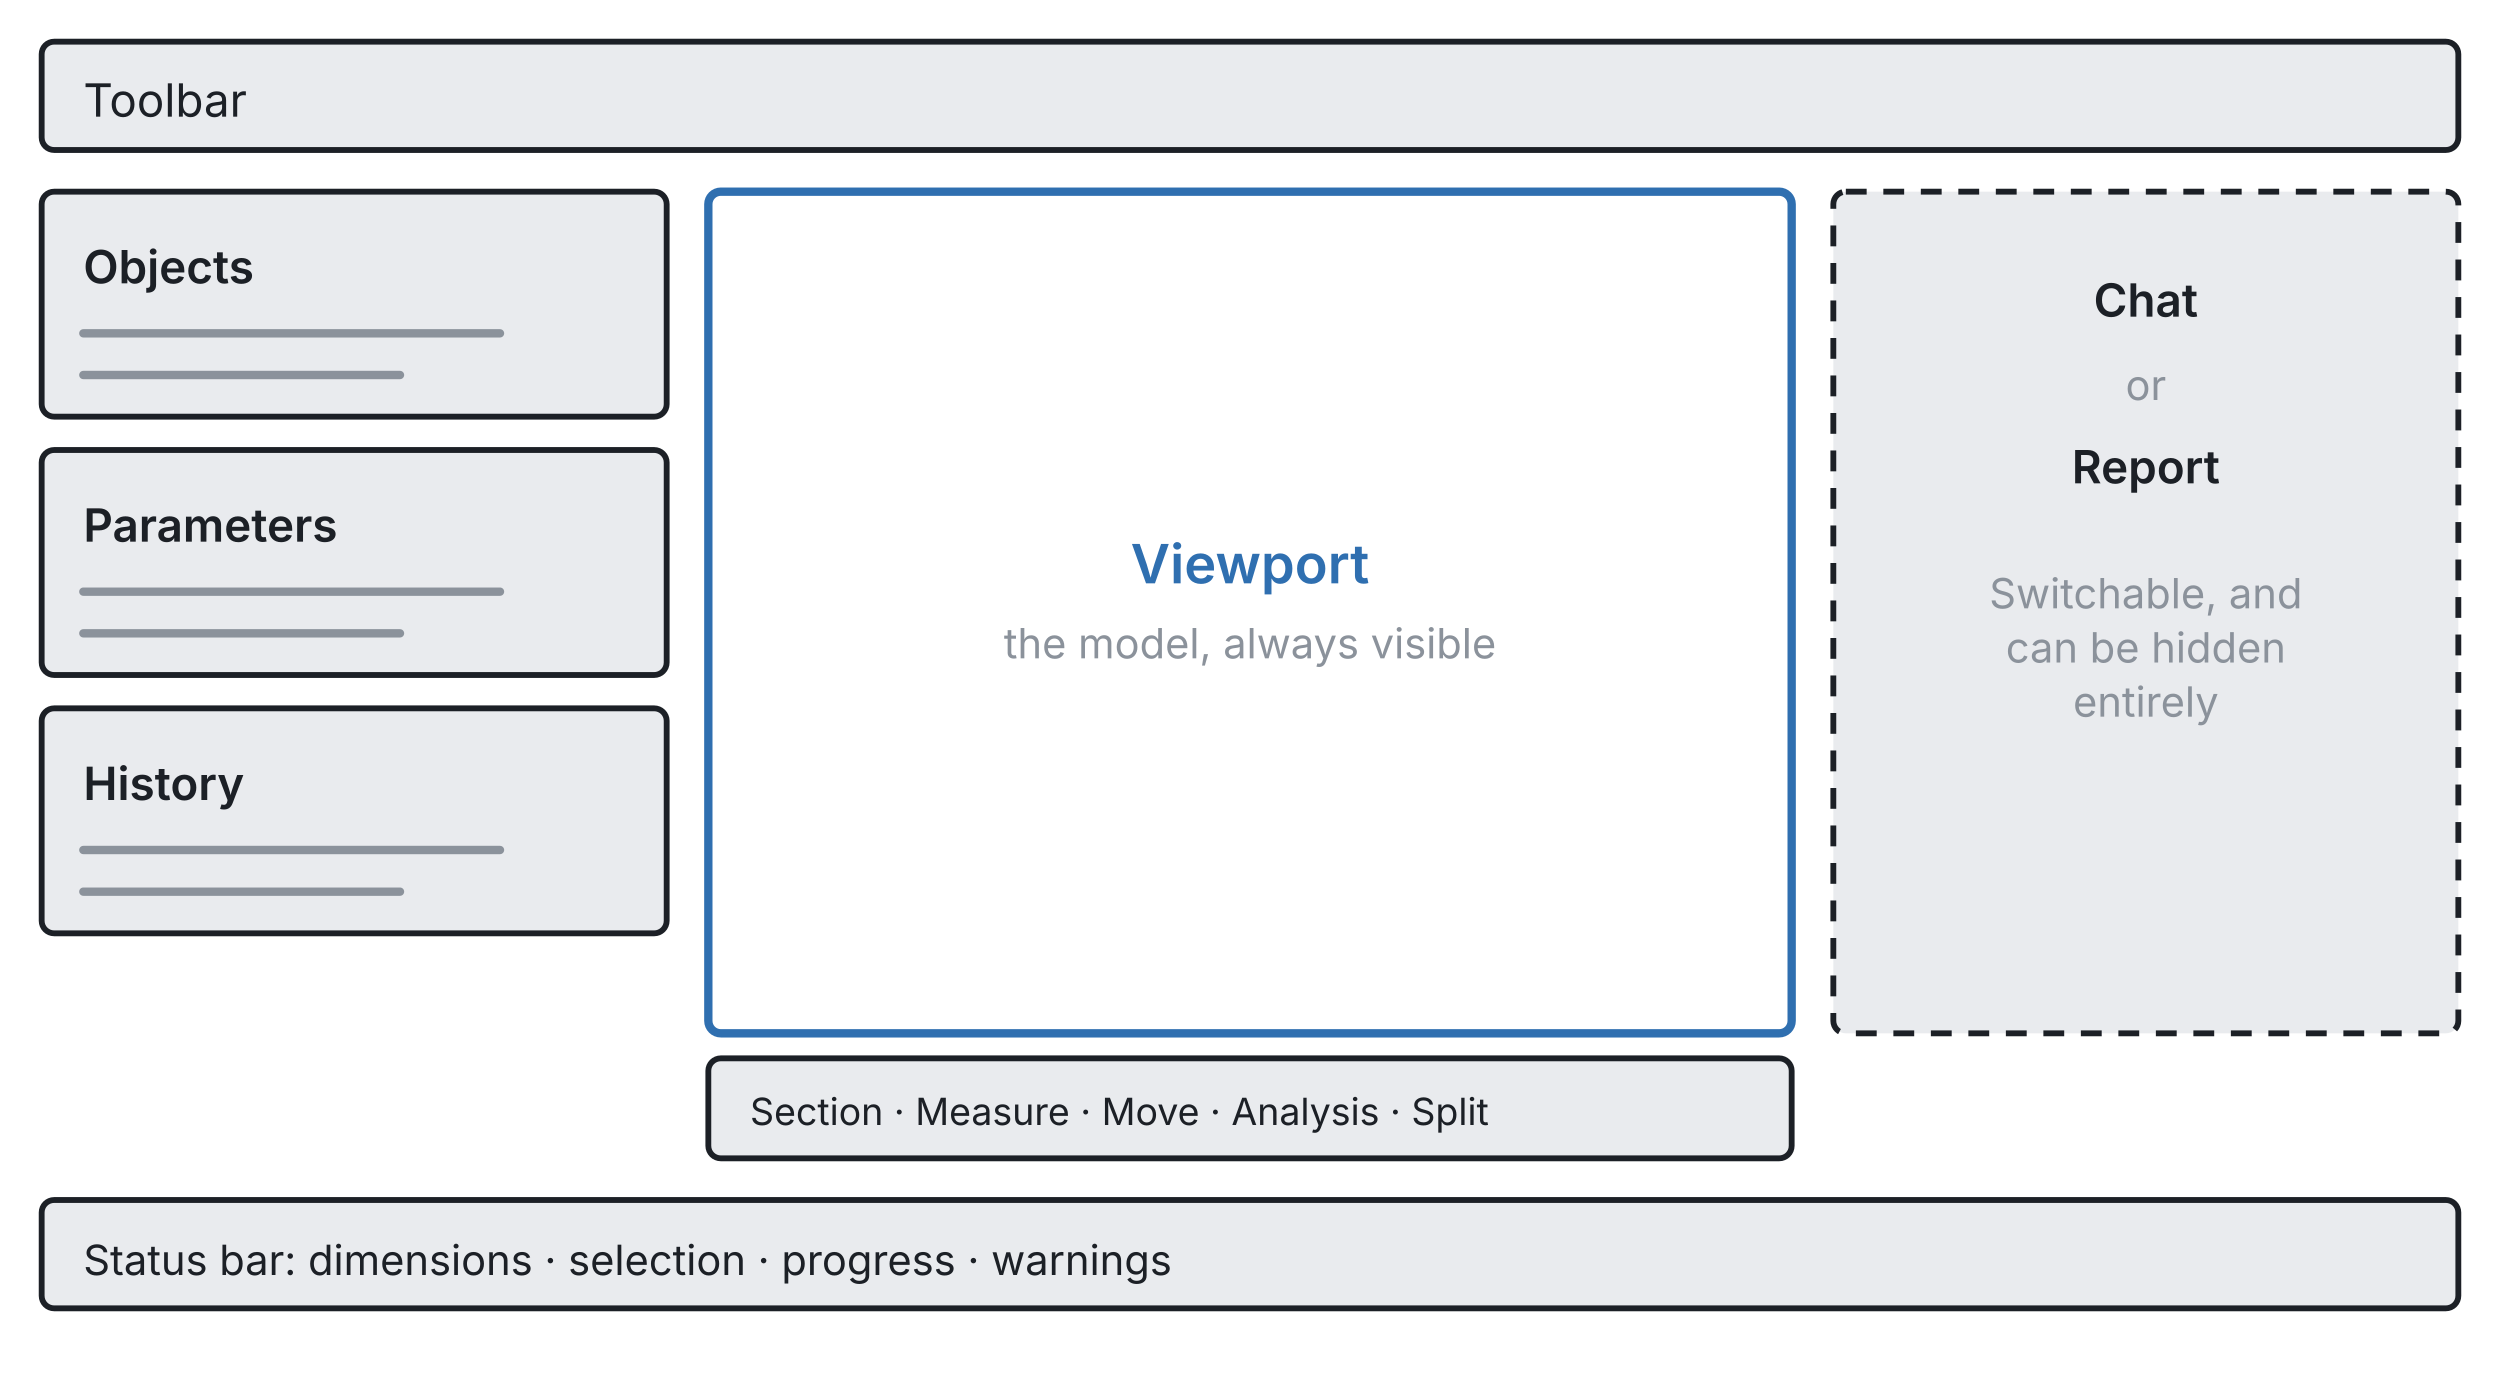
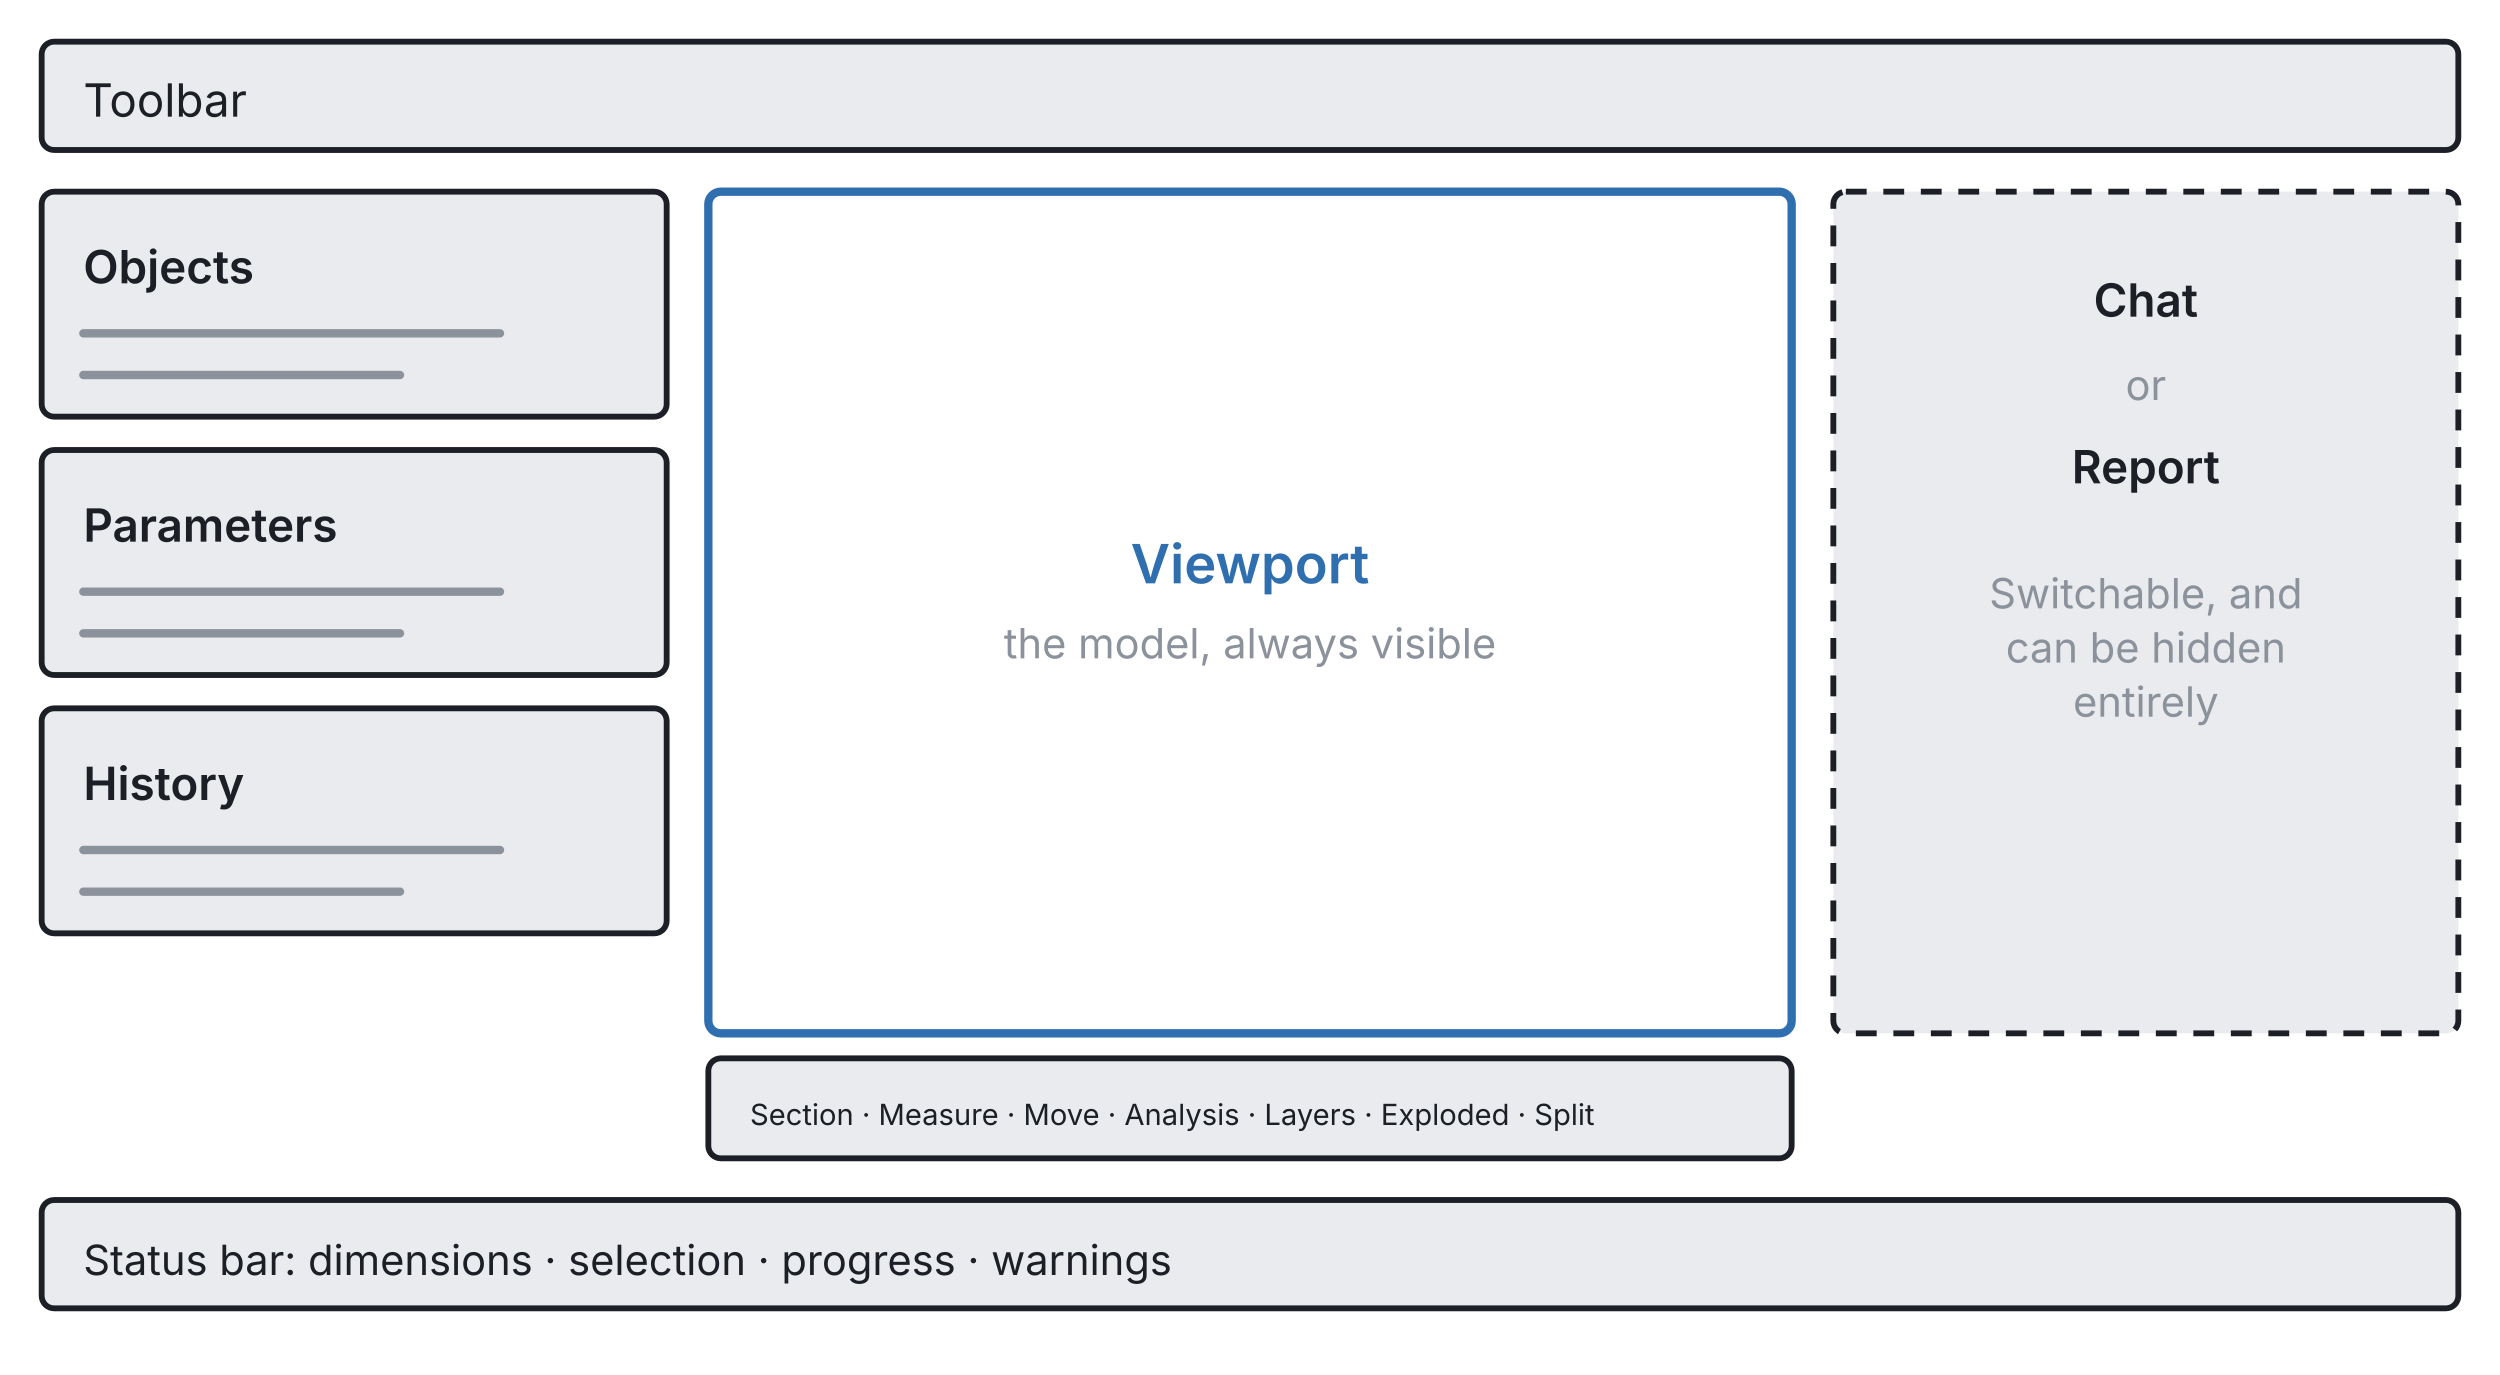
<svg xmlns="http://www.w3.org/2000/svg" viewBox="0 0 600 330" width="600" height="330">
  <rect x="0" y="0" width="600" height="330" fill="#ffffff" />
  <rect x="10" y="10" width="580" height="26" rx="3" fill="#e9ebee" stroke="#1c2026" stroke-width="1.4" />
  <text x="20" y="28" fill="#1c2026" font-size="11" font-family="system-ui, -apple-system, Segoe UI, sans-serif" text-anchor="start">Toolbar</text>
  <rect x="10" y="46" width="150" height="54" rx="3" fill="#e9ebee" stroke="#1c2026" stroke-width="1.4" />
  <text x="20" y="68" fill="#1c2026" font-size="11" font-family="system-ui, -apple-system, Segoe UI, sans-serif" text-anchor="start" font-weight="600">Objects</text>
  <line x1="20" y1="80" x2="120" y2="80" stroke="#8b929b" stroke-width="2" stroke-linecap="round" />
  <line x1="20" y1="90" x2="96" y2="90" stroke="#8b929b" stroke-width="2" stroke-linecap="round" />
  <rect x="10" y="108" width="150" height="54" rx="3" fill="#e9ebee" stroke="#1c2026" stroke-width="1.4" />
  <text x="20" y="130" fill="#1c2026" font-size="11" font-family="system-ui, -apple-system, Segoe UI, sans-serif" text-anchor="start" font-weight="600">Parameters</text>
  <line x1="20" y1="142" x2="120" y2="142" stroke="#8b929b" stroke-width="2" stroke-linecap="round" />
  <line x1="20" y1="152" x2="96" y2="152" stroke="#8b929b" stroke-width="2" stroke-linecap="round" />
  <rect x="10" y="170" width="150" height="54" rx="3" fill="#e9ebee" stroke="#1c2026" stroke-width="1.4" />
  <text x="20" y="192" fill="#1c2026" font-size="11" font-family="system-ui, -apple-system, Segoe UI, sans-serif" text-anchor="start" font-weight="600">History</text>
  <line x1="20" y1="204" x2="120" y2="204" stroke="#8b929b" stroke-width="2" stroke-linecap="round" />
  <line x1="20" y1="214" x2="96" y2="214" stroke="#8b929b" stroke-width="2" stroke-linecap="round" />
  <rect x="170" y="46" width="260" height="202" rx="3" fill="none" stroke="#2f6fb0" stroke-width="2" />
  <text x="300" y="140" fill="#2f6fb0" font-size="13" font-family="system-ui, -apple-system, Segoe UI, sans-serif" text-anchor="middle" font-weight="600">Viewport</text>
  <text x="300" y="158" fill="#8b929b" font-size="10" font-family="system-ui, -apple-system, Segoe UI, sans-serif" text-anchor="middle">the model, always visible</text>
  <rect x="440" y="46" width="150" height="202" rx="3" fill="#e9ebee" stroke="#1c2026" stroke-width="1.4" stroke-dasharray="5 4" />
  <text x="515" y="76" fill="#1c2026" font-size="11" font-family="system-ui, -apple-system, Segoe UI, sans-serif" text-anchor="middle" font-weight="600">Chat</text>
  <text x="515" y="96" fill="#8b929b" font-size="10" font-family="system-ui, -apple-system, Segoe UI, sans-serif" text-anchor="middle">or</text>
  <text x="515" y="116" fill="#1c2026" font-size="11" font-family="system-ui, -apple-system, Segoe UI, sans-serif" text-anchor="middle" font-weight="600">Report</text>
  <text x="515" y="146" fill="#8b929b" font-size="10" font-family="system-ui, -apple-system, Segoe UI, sans-serif" text-anchor="middle">Switchable, and</text>
  <text x="515" y="159" fill="#8b929b" font-size="10" font-family="system-ui, -apple-system, Segoe UI, sans-serif" text-anchor="middle">can be hidden</text>
  <text x="515" y="172" fill="#8b929b" font-size="10" font-family="system-ui, -apple-system, Segoe UI, sans-serif" text-anchor="middle">entirely</text>
  <rect x="170" y="254" width="260" height="24" rx="3" fill="#e9ebee" stroke="#1c2026" stroke-width="1.4" />
-   <text x="180" y="270" fill="#1c2026" font-size="9" font-family="system-ui, -apple-system, Segoe UI, sans-serif" text-anchor="start">Section · Measure · Move · Analysis · Split</text>
+   <text x="180" y="270" fill="#1c2026" font-size="7" font-family="system-ui, -apple-system, Segoe UI, sans-serif" text-anchor="start">Section · Measure · Move · Analysis · Layers · Exploded · Split</text>
  <rect x="10" y="288" width="580" height="26" rx="3" fill="#e9ebee" stroke="#1c2026" stroke-width="1.4" />
  <text x="20" y="306" fill="#1c2026" font-size="10" font-family="system-ui, -apple-system, Segoe UI, sans-serif" text-anchor="start">Status bar: dimensions · selection · progress · warnings</text>
</svg>
